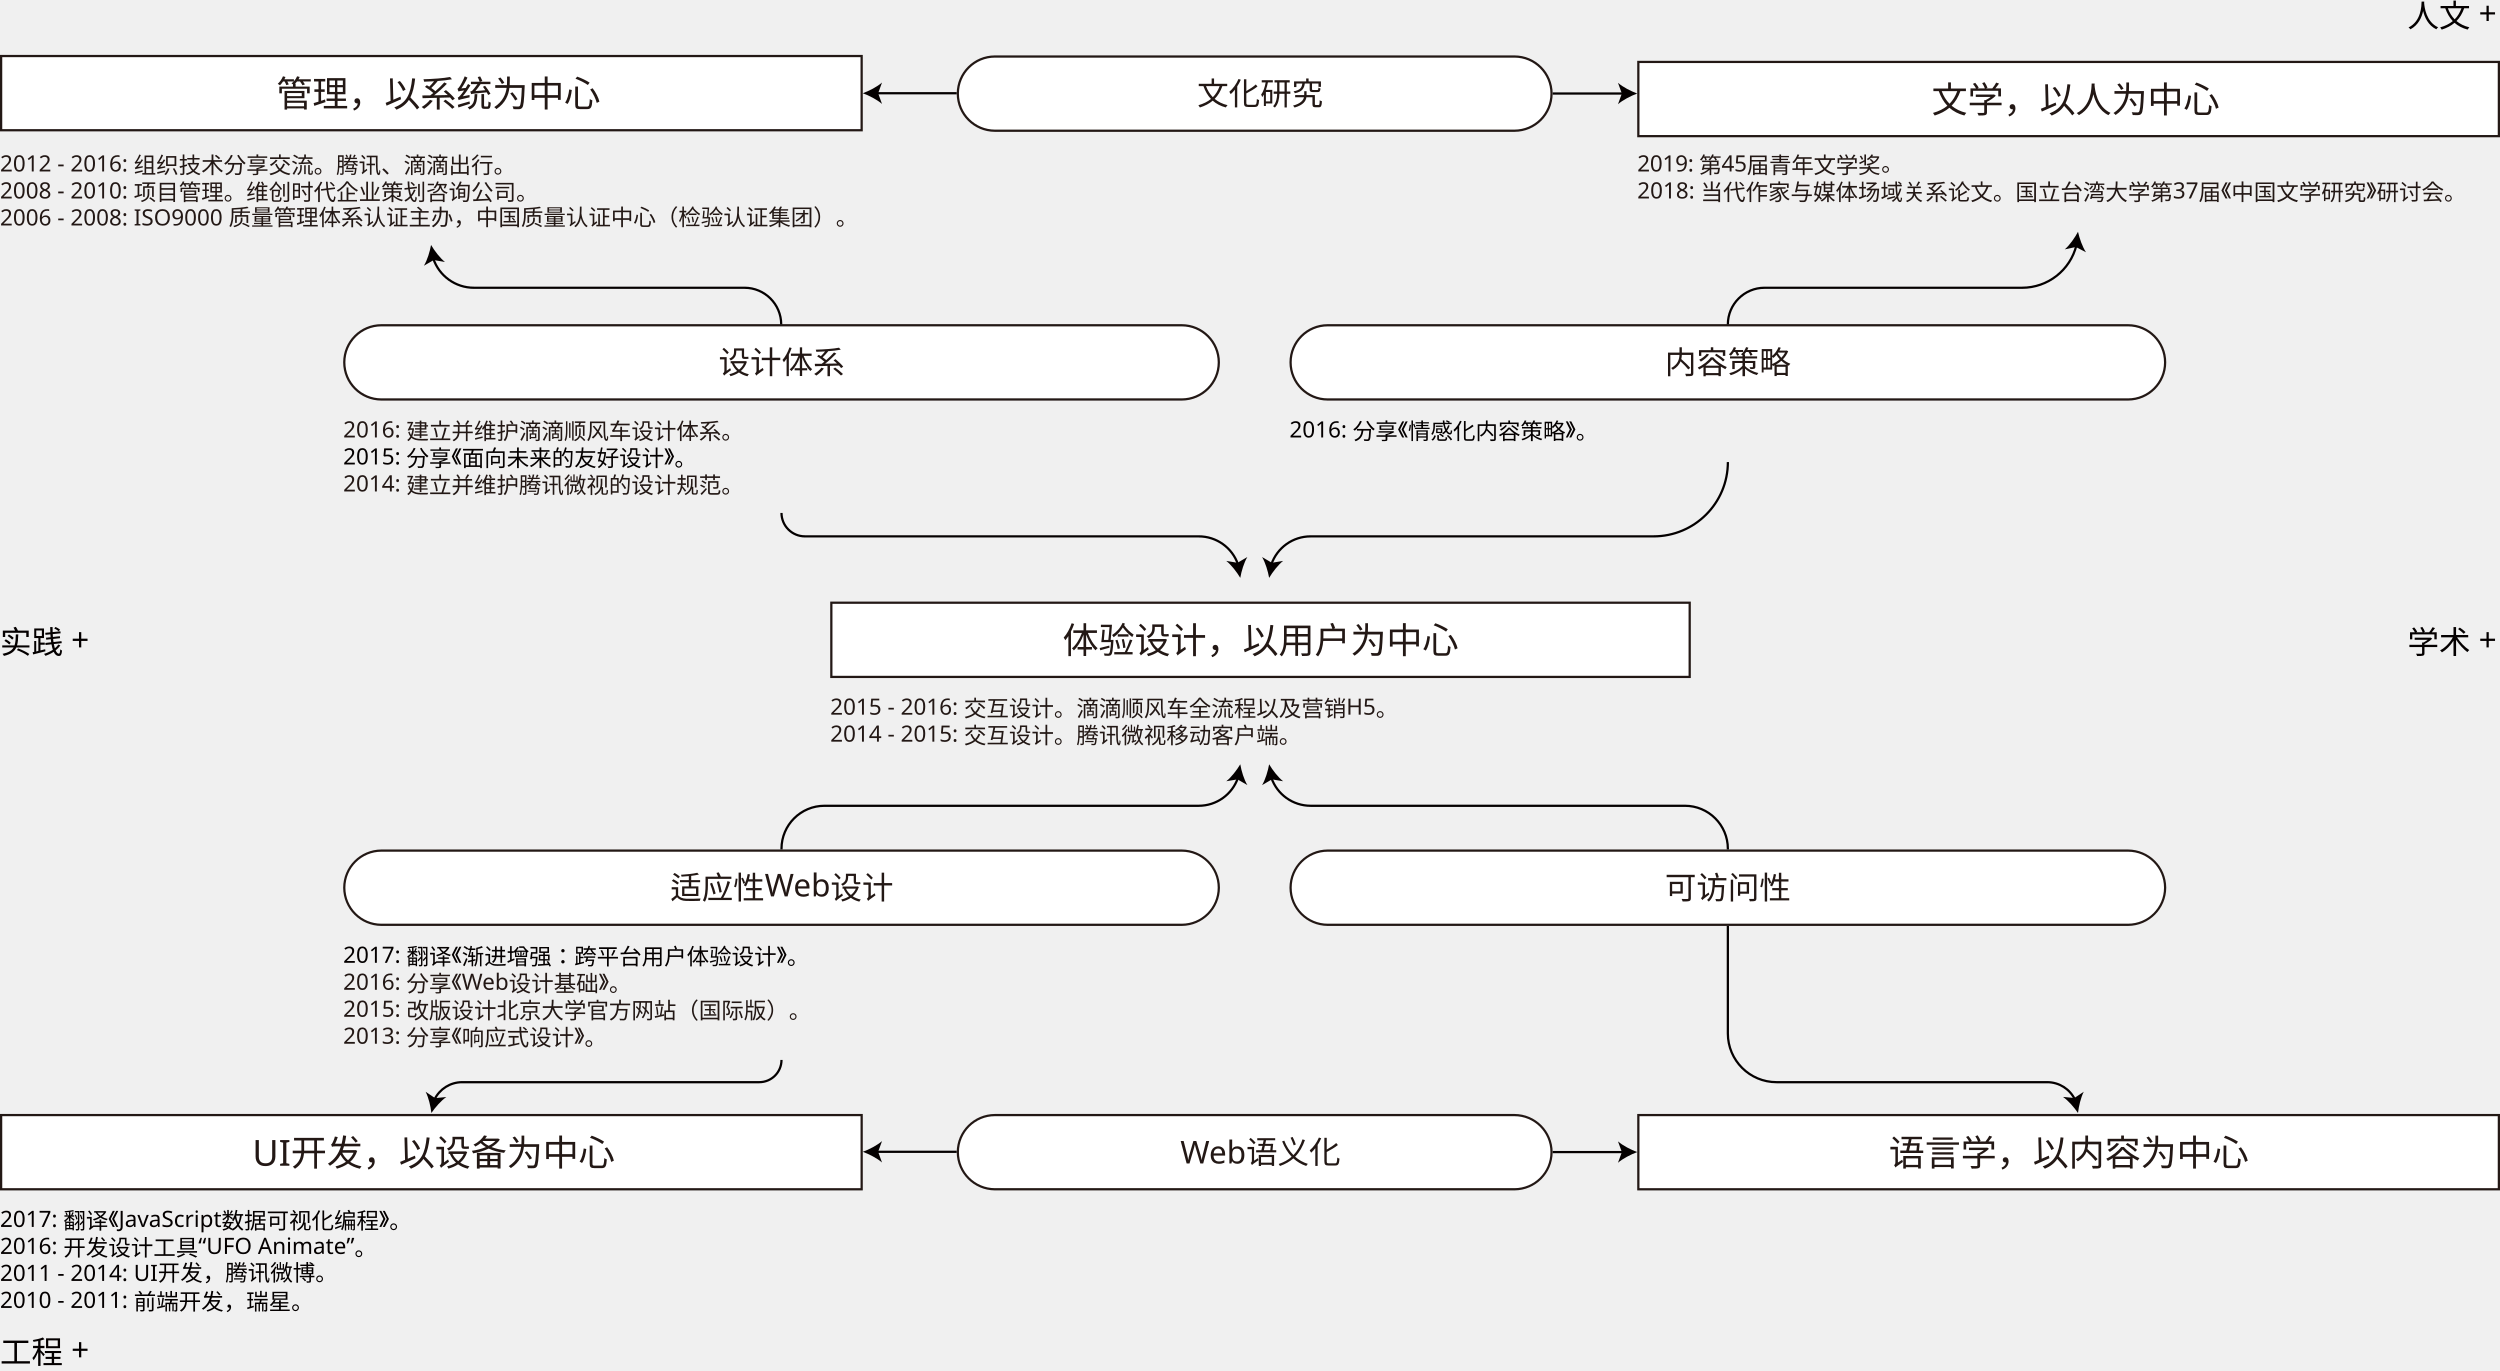
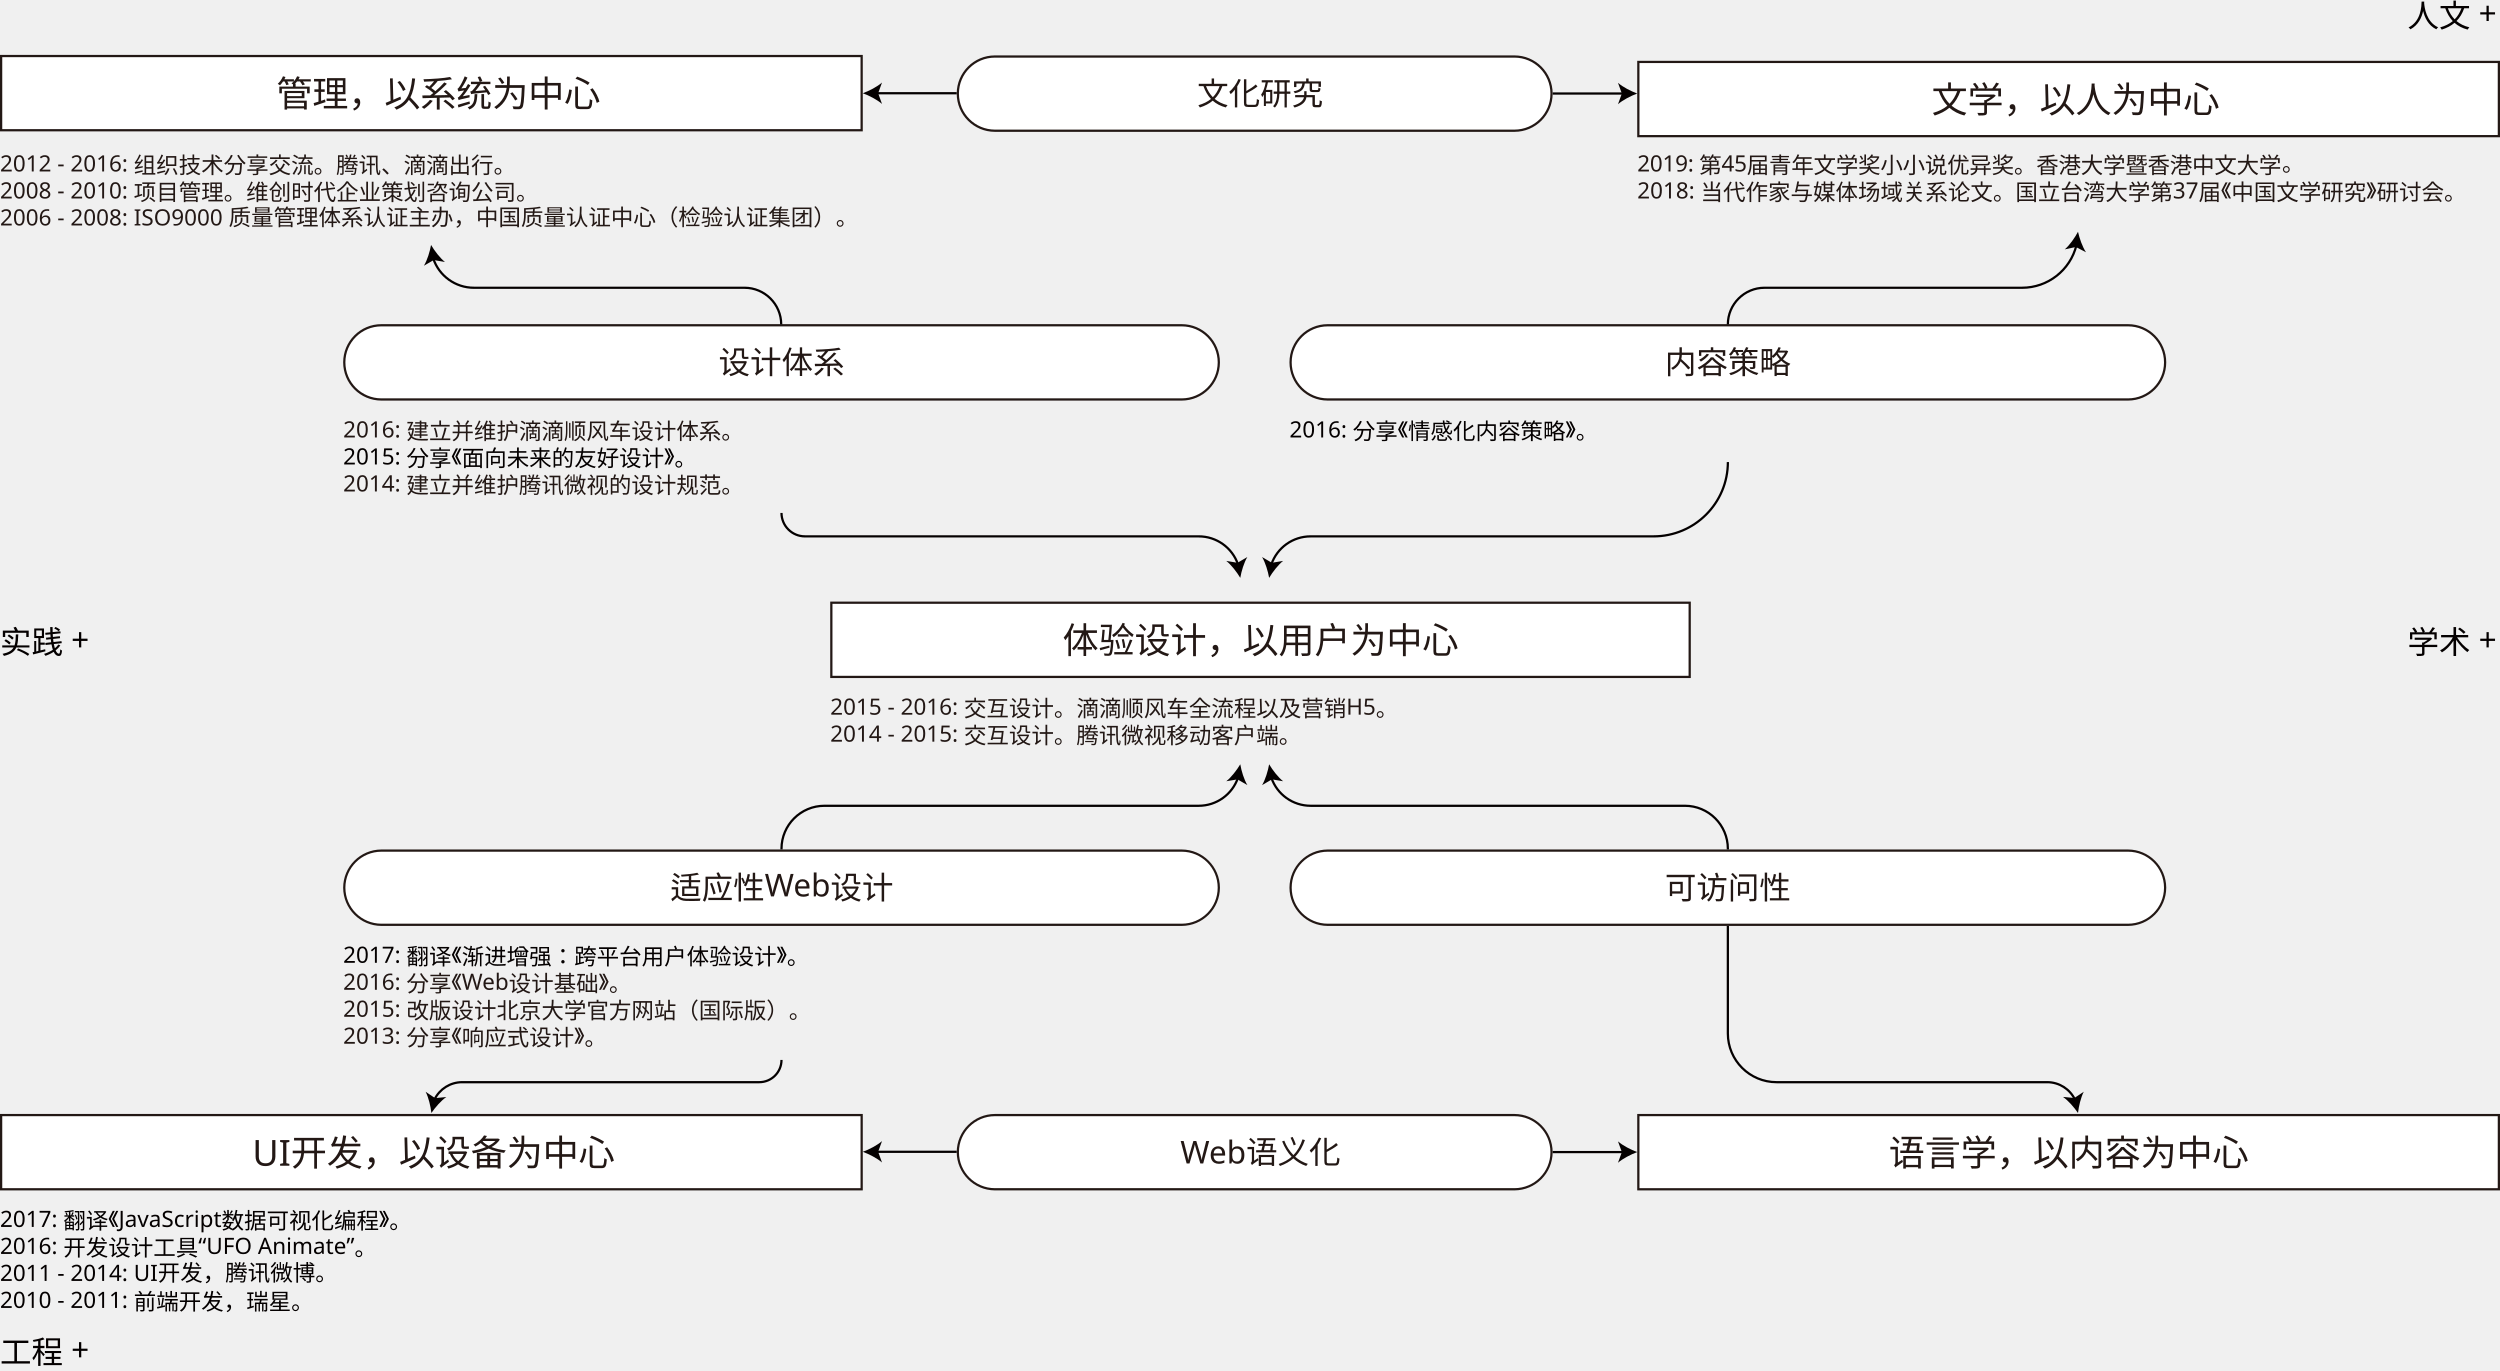
<svg xmlns="http://www.w3.org/2000/svg" viewBox="0 0 2223.29 1219.04">
  <defs>
    <style>.a{fill:#fff;}.b,.c,.d,.i{fill:#231815;}.c{font-size:32px;}.c,.d,.e,.i,.k{font-family:PingFangSC-Regular-GBpc-EUC-H, PingFang SC;}.d,.k{font-size:28px;}.e,.i{font-size:20px;}.e,.g,.k{fill:#040000;}.f,.h{fill:none;}.f{stroke:#040000;stroke-miterlimit:10;stroke-width:2px;}.j{letter-spacing:-0.01em;}</style>
  </defs>
  <rect class="a" x="1" y="991.65" width="765.28" height="66.03" />
  <path class="b" d="M765.29,992.65v64H2v-64H765.29m2-2H0v68H767.29v-68Z" />
  <text class="c" transform="translate(224.43 1036.71)">UI开发，以设备为中心</text>
  <rect class="a" x="1457.01" y="991.65" width="765.28" height="66.03" />
  <path class="b" d="M2221.29,992.65v64H1458v-64h763.28m2-2H1456v68h767.28v-68Z" />
  <text class="c" transform="translate(1679.7 1036.71)">语言学，以内容为中心</text>
  <path class="a" d="M884.84,1057.68a33,33,0,1,1,0-66h462a33,33,0,0,1,0,66Z" />
  <path class="b" d="M1346.81,992.65a32,32,0,0,1,0,64h-462a32,32,0,1,1,0-64h462m0-2h-462a34.11,34.11,0,0,0-34,34h0a34.12,34.12,0,0,0,34,34h462a34.11,34.11,0,0,0,34-34h0a34.1,34.1,0,0,0-34-34Z" />
  <text class="d" transform="translate(1049.67 1034.71)">Web语义化</text>
  <path class="a" d="M339.17,822.48a33,33,0,0,1,0-66h711.74a33,33,0,1,1,0,66Z" />
  <path class="b" d="M1050.91,757.45a32,32,0,1,1,0,64H339.17a32,32,0,0,1,0-64h711.74m0-2H339.17a34.11,34.11,0,0,0-34,34h0a34.1,34.1,0,0,0,34,34h711.74a34.11,34.11,0,0,0,34-34h0a34.12,34.12,0,0,0-34-34Z" />
  <text class="d" transform="translate(596.05 799.52)">适应性Web设计</text>
  <text class="e" transform="translate(305.16 856.23)">2017: 翻译《渐进增强：跨平台用户体验设计》。<tspan class="b">
      <tspan x="0" y="24">2016: 分享《Web设计基础》。</tspan>
      <tspan x="0" y="48">2015: 改版设计北京大学官方网站（国际版）。</tspan>
      <tspan x="0" y="72">2013: 分享《响应式设计》。</tspan>
    </tspan>
  </text>
  <path class="a" d="M1180.74,822.48a33,33,0,1,1,0-66h711.74a33,33,0,0,1,0,66Z" />
  <path class="b" d="M1892.48,757.45a32,32,0,0,1,0,64H1180.74a32,32,0,1,1,0-64h711.74m0-2H1180.74a34.12,34.12,0,0,0-34,34h0a34.11,34.11,0,0,0,34,34h711.74a34.11,34.11,0,0,0,34-34h0a34.12,34.12,0,0,0-34-34Z" />
  <text class="d" transform="translate(1480.61 799.52)">可访问性</text>
  <text class="e" transform="translate(0 1091.15)">2017: 翻译《JavaScript数据可视化编程》。<tspan x="0" y="24">2016: 开发设计工具“UFO Animate”。</tspan>
    <tspan x="0" y="48">2011 - 2014: UI开发，腾讯微博。</tspan>
    <tspan x="0" y="72">2010 - 2011: 前端开发，瑞星。</tspan>
  </text>
  <path class="f" d="M1101,691.59a36.91,36.91,0,0,1-34.93,25H733.28A38.24,38.24,0,0,0,695,754.81v.64" />
  <path class="g" d="M1103,679.68c-3.1,5.2-7.91,11.48-12.44,15.09l10-1.66,8.74,5.1C1106.3,693.22,1104,685.64,1103,679.68Z" />
  <line class="f" x1="1443.94" y1="1024.56" x2="1380.82" y2="1024.56" />
  <path class="g" d="M1456,1024.56c-5.68-2.11-12.73-5.7-17.1-9.51l3.44,9.51-3.44,9.51C1443.28,1030.26,1450.33,1026.67,1456,1024.56Z" />
  <line class="f" x1="779.36" y1="1024.31" x2="850.82" y2="1024.31" />
  <path class="g" d="M767.29,1024.31c5.67,2.11,12.72,5.7,17.09,9.51l-3.44-9.51,3.44-9.51C780,1018.61,773,1022.21,767.29,1024.31Z" />
  <path class="f" d="M695,942.63a19.77,19.77,0,0,1-19.77,19.77H411.06A27.41,27.41,0,0,0,386.3,978" />
  <path class="g" d="M383.64,989.81c-.68-6-2.47-13.72-5.12-18.88l8.41,5.63,10.05-1C392.24,978.83,387.05,984.81,383.64,989.81Z" />
  <path class="h" d="M383.64,989.81" />
  <path class="h" d="M695,931.21" />
  <path class="h" d="M1536.61,891.79" />
  <path class="f" d="M1130.62,691.59a36.91,36.91,0,0,0,34.93,25h332.81a38.24,38.24,0,0,1,38.25,38.24v.64" />
  <path class="g" d="M1128.66,679.68c-1.05,6-3.31,13.54-6.27,18.53l8.73-5.1,10,1.66C1136.56,691.16,1131.75,684.88,1128.66,679.68Z" />
  <rect class="a" x="739.32" y="535.95" width="763.35" height="66.03" />
  <path class="b" d="M1501.67,537v64H740.32V537h761.35m2-2H738.32v68h765.35V535Z" />
  <text class="c" transform="translate(945 581.01)">体验设计，以用户为中心</text>
  <text class="i" transform="translate(738.32 635.59)">2015 - 2016: 交互设计。滴滴顺风车全流程以及营销H5。<tspan x="0" y="24">2014 - 2015: 交互设计。腾讯微视移动客户端。</tspan>
  </text>
  <rect class="a" x="1" y="49.83" width="765.28" height="66.03" />
  <path class="b" d="M765.28,50.83v64H2v-64H765.28m2-2H0v68H767.28v-68Z" />
  <text class="c" transform="translate(245.79 94.9)">管理，以系统为中心</text>
  <text class="i" transform="translate(0 152.49)">2012 - 2016: 组织技术分享交流。腾讯、滴滴出行。<tspan x="0" y="24">2008 - 2010: 项目管理。维创时代企业策划咨询公司。</tspan>
    <tspan x="0" y="48">2006 - 2008: ISO9000 质量管理体系认证主办，中国质量认证中心（检验认证集团）。</tspan>
  </text>
  <rect class="a" x="1457.01" y="55.08" width="765.29" height="66.03" />
  <path class="b" d="M2221.29,56.08v64H1458v-64h763.28m2-2H1456v68h767.28v-68Z" />
  <text class="c" transform="translate(1717.8 100.15)">文学，以人为中心</text>
  <text class="i" transform="translate(1456.01 152.49)">
-     <tspan class="j">2019: 第45届青年文学奖</tspan>
-     <tspan x="216.96" y="0">。</tspan>
+     <tspan class="j">2019: 第45届青年文学奖小小说优异奖。香港大学暨香港中文大学</tspan>
+     <tspan x="573.36" y="0">。</tspan>
    <tspan x="0" y="24">2018: 当代作家与媒体场域关系论文。国立台湾大学第37届《中国文学研究》研讨会。</tspan>
  </text>
  <path class="a" d="M1180.74,355.29a33,33,0,1,1,0-66h711.74a33,33,0,0,1,0,66Z" />
  <path class="b" d="M1892.48,290.26a32,32,0,0,1,0,64H1180.74a32,32,0,1,1,0-64h711.74m0-2H1180.74a34,34,0,1,0,0,68h711.74a34,34,0,0,0,0-68Z" />
  <text class="d" transform="translate(1480.61 332.33)">内容策略</text>
  <text class="e" transform="translate(1146.72 389.04)">2016: 分享《情感化内容策略》。</text>
  <path class="a" d="M339.17,355.29a33,33,0,0,1,0-66h711.74a33,33,0,1,1,0,66Z" />
  <path class="b" d="M1050.91,290.26a32,32,0,1,1,0,64H339.17a32,32,0,0,1,0-64h711.74m0-2H339.17a34,34,0,0,0,0,68h711.74a34,34,0,1,0,0-68Z" />
  <text class="d" transform="translate(639.04 332.33)">设计体系</text>
  <text class="i" transform="translate(305.16 389.04)">2016: 建立并维护滴滴顺风车设计体系。<tspan class="g">
      <tspan x="0" y="24">2015: 分享《面向未来的友好设计》。</tspan>
    </tspan>
    <tspan x="0" y="48">2014: 建立并维护腾讯微视的设计规范。</tspan>
  </text>
  <path class="f" d="M1536.61,823.48v95.59h0a43.33,43.33,0,0,0,43.32,43.33h240.66A27.41,27.41,0,0,1,1845.35,978" />
  <path class="g" d="M1848,989.81c-3.41-5-8.6-11-13.35-14.3l10.06,1,8.41-5.63C1850.48,976.09,1848.69,983.79,1848,989.81Z" />
  <path class="f" d="M694.74,288.56h0a32.65,32.65,0,0,0-32.65-32.65H421.43a38.09,38.09,0,0,1-36.18-26.17" />
  <path class="g" d="M383.34,217.82c3.07,5.22,7.85,11.53,12.36,15.16l-10-1.72L377,236.32C380,231.35,382.27,223.78,383.34,217.82Z" />
  <path class="f" d="M1101,502a36.91,36.91,0,0,0-34.93-25H715.89A20.85,20.85,0,0,1,695,456.17" />
  <path class="g" d="M1103,513.91c1-6,3.31-13.54,6.27-18.53l-8.74,5.11-10-1.67C1095.08,502.43,1099.9,508.71,1103,513.91Z" />
  <path class="h" d="M1536.61,410.94" />
  <path class="f" d="M1130.62,502a36.91,36.91,0,0,1,34.93-25h305a66.09,66.09,0,0,0,66.08-66.08h0" />
  <path class="g" d="M1128.66,513.91c3.09-5.2,7.91-11.48,12.44-15.09l-10,1.67-8.73-5.11C1125.35,500.37,1127.61,508,1128.66,513.91Z" />
  <path class="h" d="M1848,140.68" />
  <path class="f" d="M1536.61,288.56h0a32.65,32.65,0,0,1,32.66-32.65h229a49.82,49.82,0,0,0,48.33-37.8" />
  <path class="g" d="M1848,206.12c1.32,5.92,3.92,13.39,7.11,18.23l-9-4.7-9.89,2.12C1840.63,218,1845.15,211.47,1848,206.12Z" />
  <path class="a" d="M884.84,116.29a33,33,0,1,1,0-66h462a33,33,0,0,1,0,66Z" />
  <path class="b" d="M1346.81,51.26a32,32,0,0,1,0,64h-462a32,32,0,1,1,0-64h462m0-2h-462a34,34,0,1,0,0,68h462a34,34,0,0,0,0-68Z" />
  <text class="d" transform="translate(1064.66 93.32)">文化研究</text>
  <line class="f" x1="1443.94" y1="83.17" x2="1380.82" y2="83.17" />
  <path class="g" d="M1456,83.17c-5.68-2.11-12.73-5.7-17.1-9.51l3.44,9.51-3.44,9.51C1443.28,88.87,1450.33,85.28,1456,83.17Z" />
  <line class="f" x1="779.35" y1="82.92" x2="850.82" y2="82.92" />
  <path class="g" d="M767.28,82.92C773,85,780,88.62,784.38,92.43l-3.44-9.51,3.44-9.51C780,77.22,773,80.82,767.28,82.92Z" />
  <text class="k" transform="translate(2141.03 581.16)">学术 +</text>
  <text class="k" transform="translate(0 581.16)">实践 +</text>
  <text class="k" transform="translate(0 1212.55)">工程 +</text>
  <text class="k" transform="translate(2141.03 24.08)">人文 +</text>
</svg>
